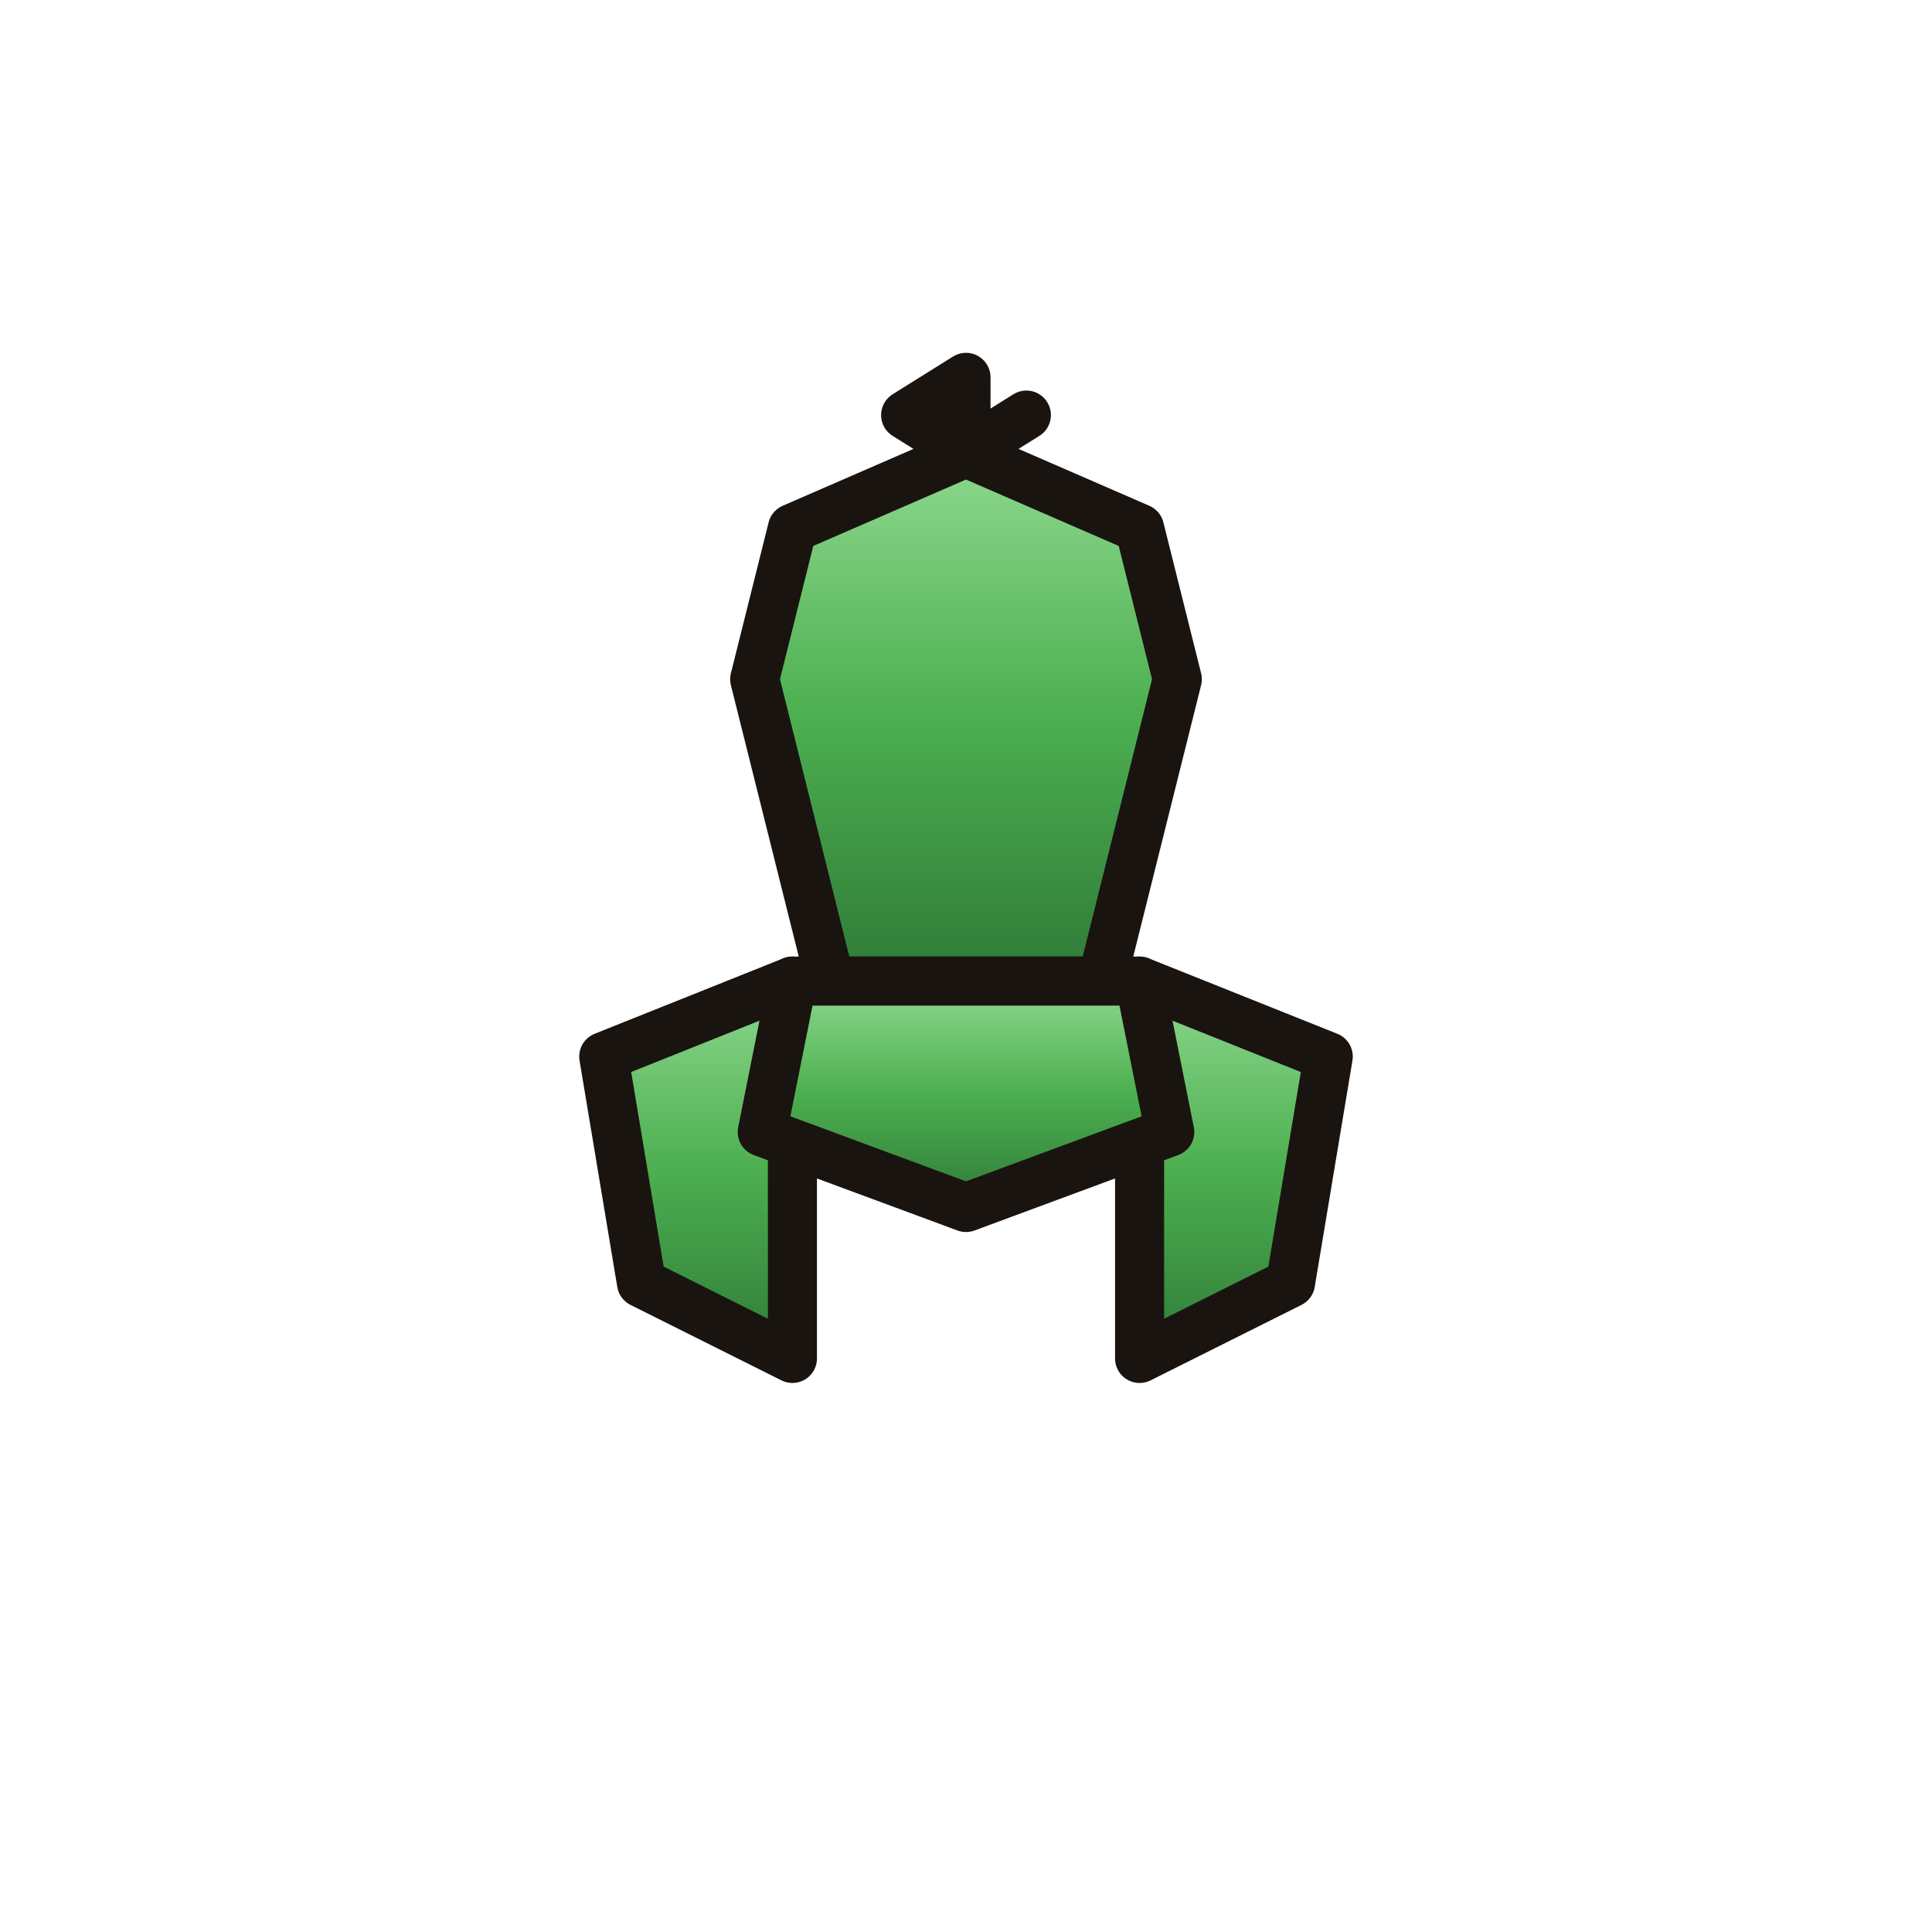
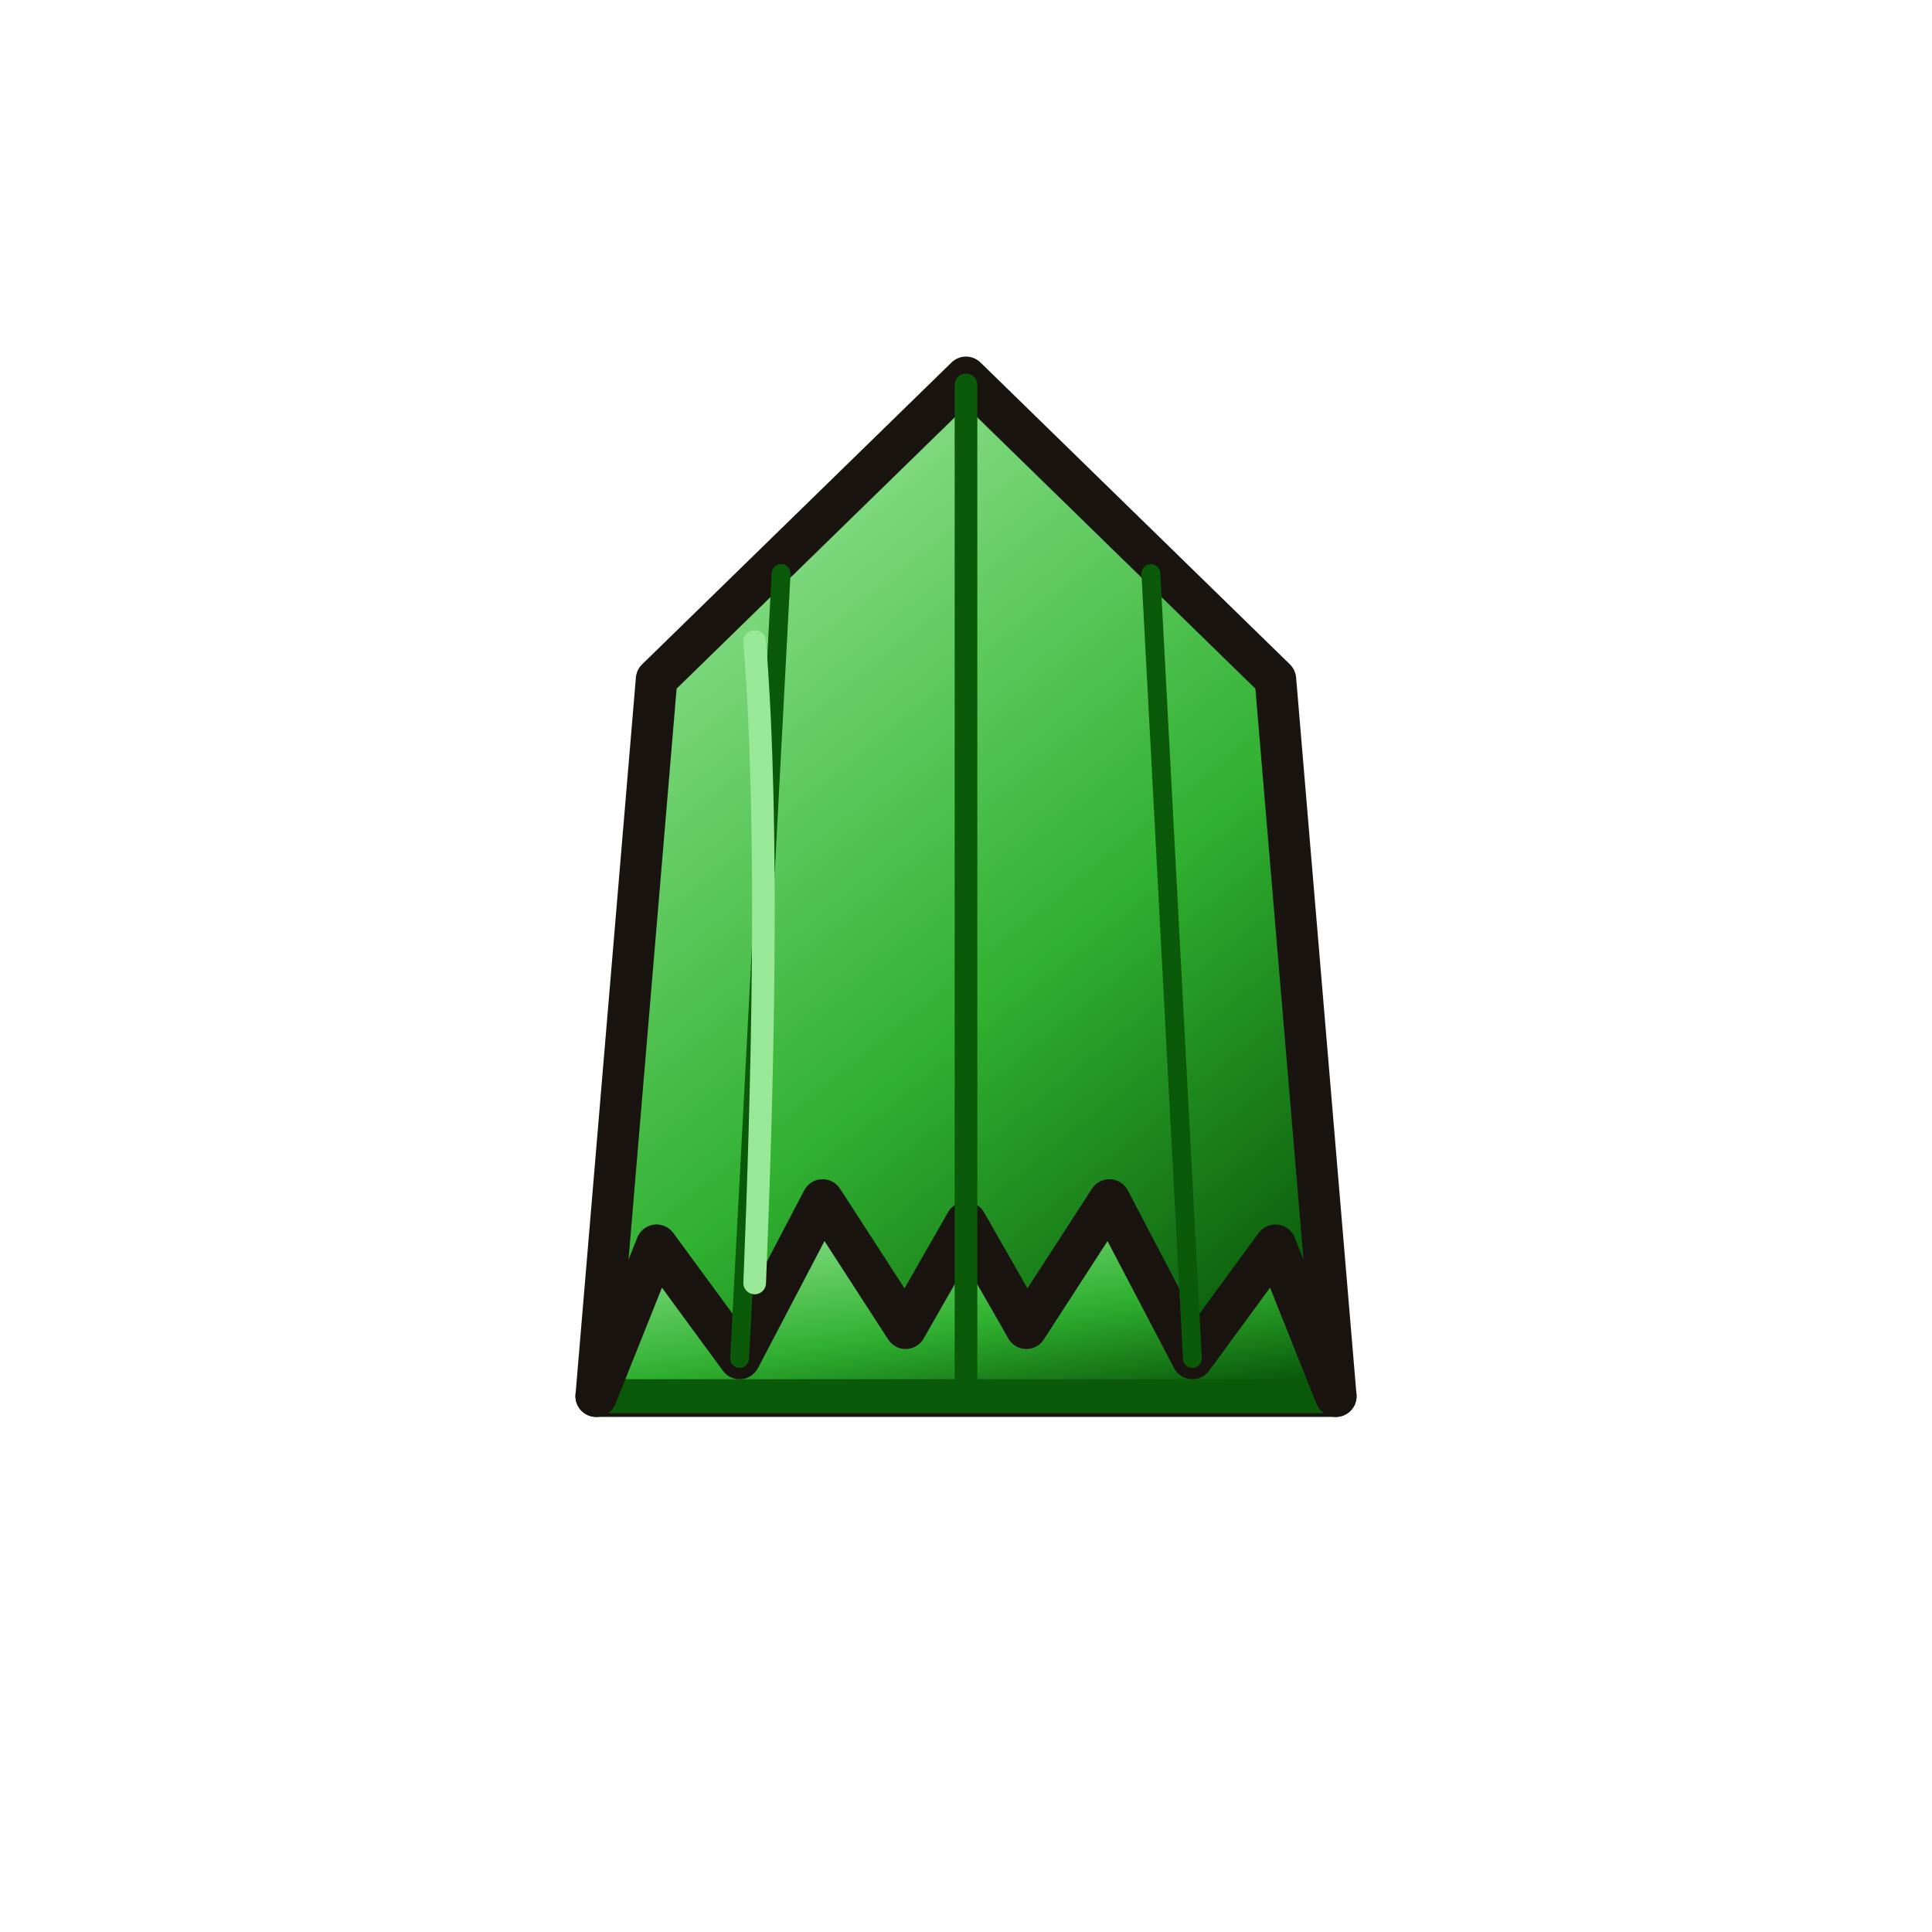
<svg xmlns="http://www.w3.org/2000/svg" viewBox="0 0 512 512">
  <defs>
-     <linearGradient id="green_partyhat_b" x1="0" y1="0" x2="0" y2="1">
-       <stop offset="0" stop-color="#8fd98f" />
-       <stop offset="0.5" stop-color="#4caf50" />
-       <stop offset="1" stop-color="#2f7a37" />
+     <linearGradient id="green_partyhat_b" x1="0.2" y1="0" x2="0.8" y2="1">
+       <stop offset="0" stop-color="#98e898" />
+       <stop offset="0.6" stop-color="#30b030" />
+       <stop offset="1" stop-color="#0a5a0a" />
    </linearGradient>
  </defs>
-   <g stroke="#1a1410" stroke-width="13" stroke-linejoin="round" stroke-linecap="round">
-     <path d="M220 260 L200 180 L210 140 L256 120 L302 140 L312 180 L292 260 Z" fill="url(#green_partyhat_b)" />
-     <path d="M210 260 L160 280 L170 340 L210 360 Z" fill="url(#green_partyhat_b)" />
-     <path d="M302 260 L352 280 L342 340 L302 360 Z" fill="url(#green_partyhat_b)" />
-     <path d="M210 260 L302 260 L310 300 L256 320 L202 300 Z" fill="url(#green_partyhat_b)" />
-     <path d="M256 120 L256 100 L240 110 L256 120 L272 110 Z" fill="#8fd98f" />
+   <g stroke="#1a1410" stroke-width="11" stroke-linejoin="round" stroke-linecap="round">
+     <path d="M 158 370 L 174 180 L 256 100 L 338 180 L 354 370 Z" fill="url(#green_partyhat_b)" />
+     <path d="M 158 370 L 174 330 L 196 360 L 218 318 L 240 352 L 256 324 L 272 352 L 294 318 L 316 360 L 338 330 L 354 370 Z" fill="url(#green_partyhat_b)" stroke="#0a5a0a" stroke-width="9" />
+     <path d="M 158 370 L 174 330 L 196 360 L 218 318 L 240 352 L 256 324 L 272 352 L 294 318 L 316 360 L 338 330 L 354 370" fill="none" stroke="#1a1410" stroke-width="11" />
+     <path d="M 256 102 L 256 370" stroke="#0a5a0a" stroke-width="6" fill="none" />
+     <path d="M 207 152 L 196 360" stroke="#0a5a0a" stroke-width="5" fill="none" />
+     <path d="M 305 152 L 316 360" stroke="#0a5a0a" stroke-width="5" fill="none" />
+     <path d="M 200 170 C 204 220 202 290 200 340" stroke="#98e898" stroke-width="6" fill="none" stroke-linecap="round" />
  </g>
</svg>
